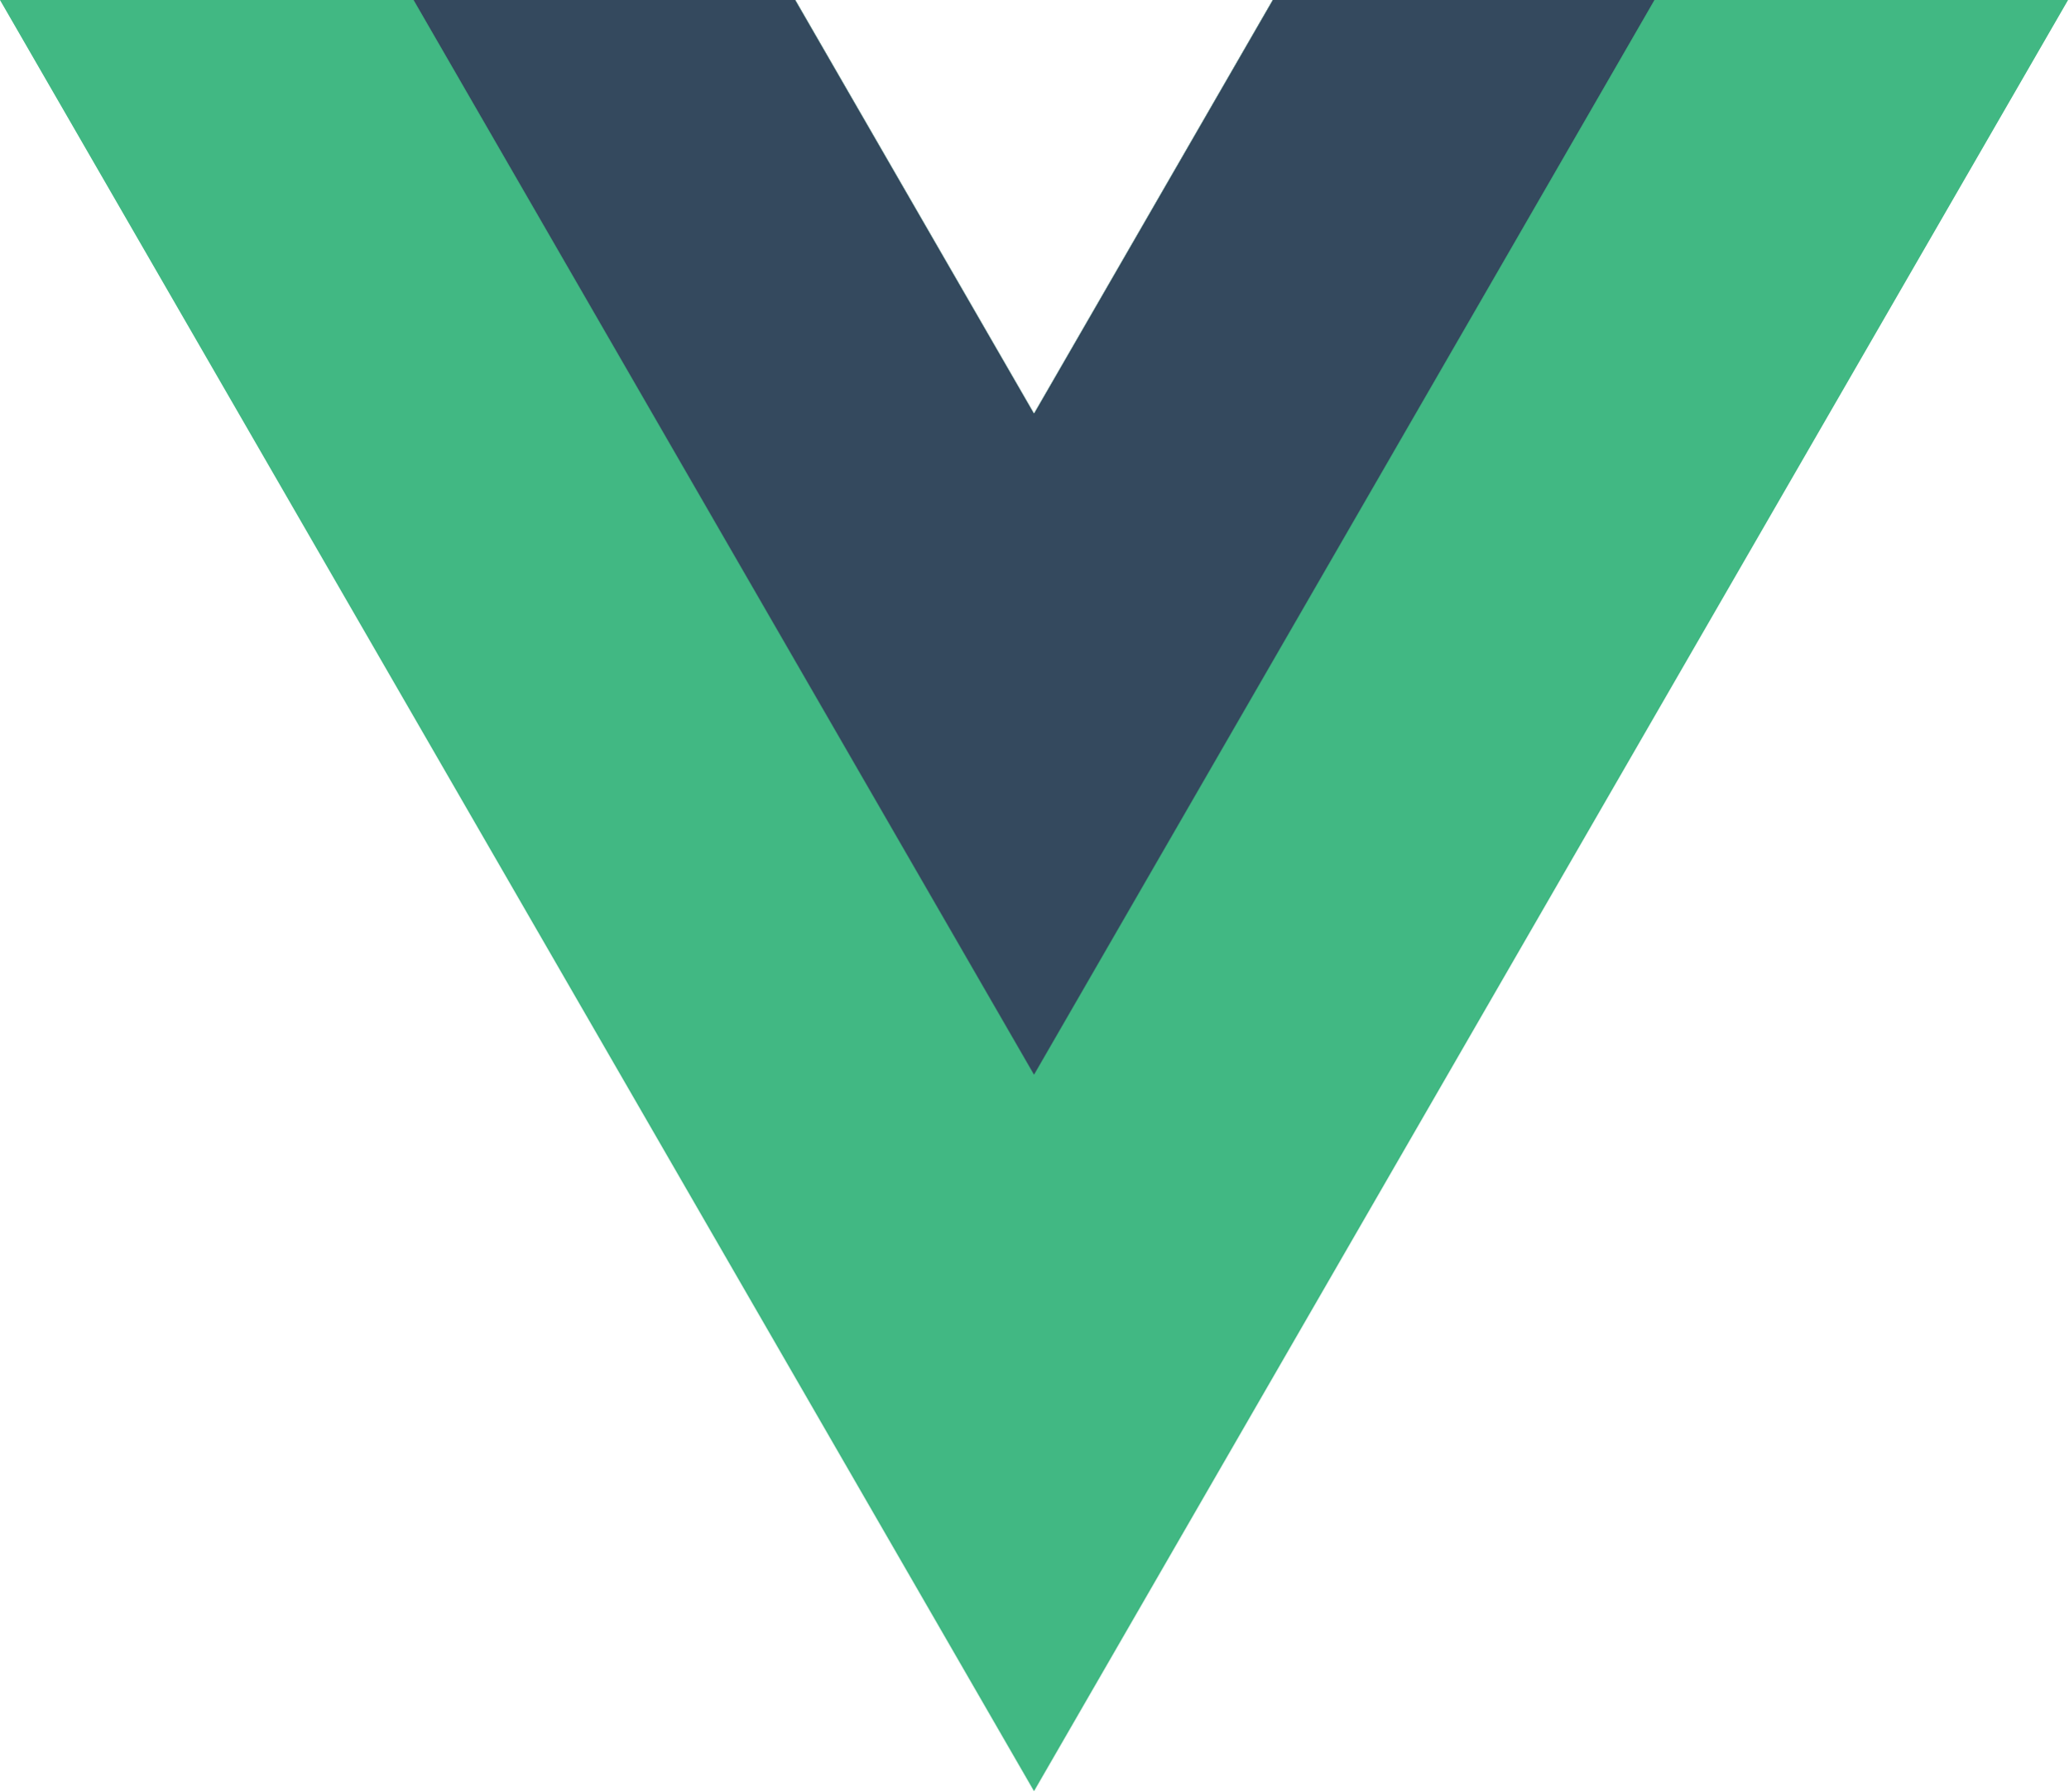
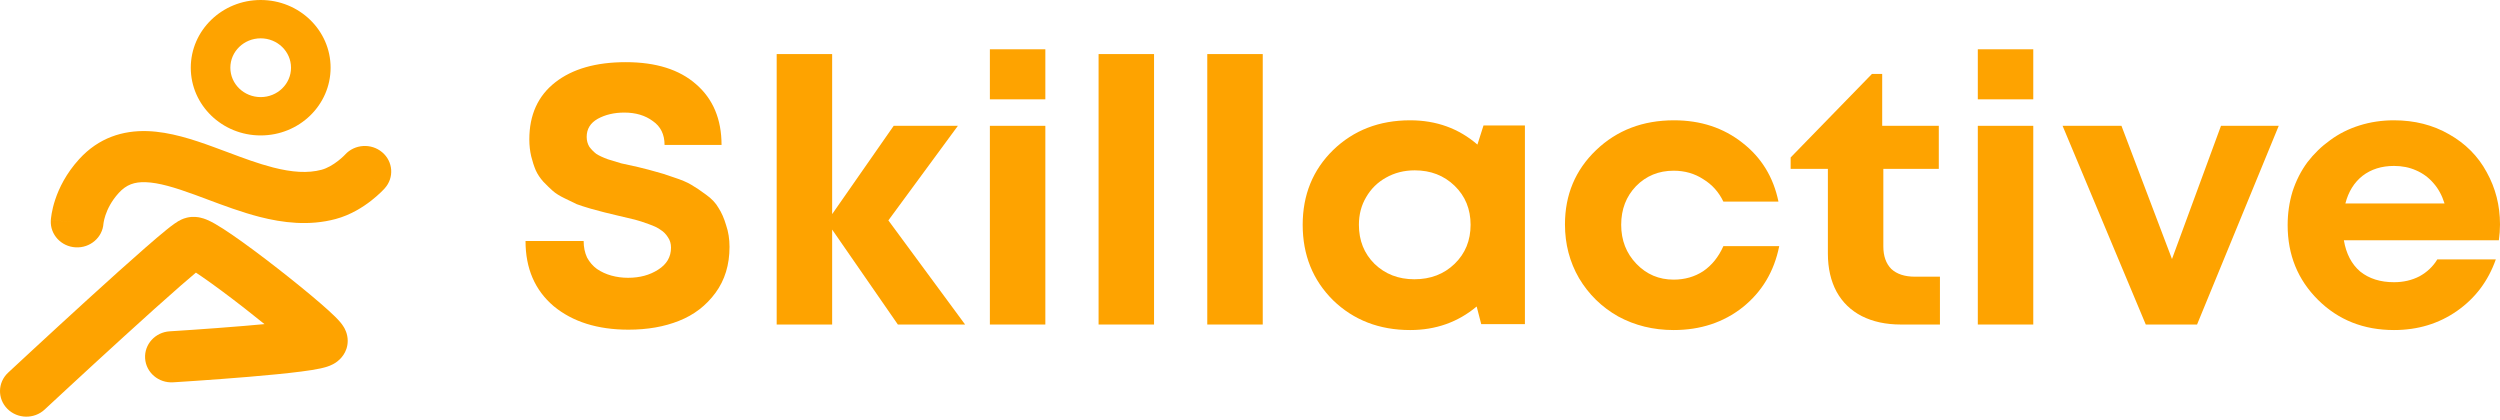
- <svg xmlns="http://www.w3.org/2000/svg" viewBox="0 0 261.76 226.69">
-   <path d="M161.096.001l-30.225 52.351L100.647.001H-.005l130.877 226.688L261.749.001z" fill="#41b883" />
-   <path d="M161.096.001l-30.225 52.351L100.647.001H52.346l78.526 136.01L209.398.001z" fill="#34495e" />
+ <svg xmlns="http://www.w3.org/2000/svg" width="411" height="69" viewBox="0 0 411 69" fill="none">
+   <path d="M103.321 54.198C98.241 54.198 94.14 52.908 91.017 50.327C87.936 47.705 86.396 44.136 86.396 39.619H95.951C95.951 40.628 96.138 41.535 96.513 42.342C96.93 43.108 97.471 43.733 98.137 44.217C98.845 44.701 99.636 45.064 100.51 45.306C101.385 45.548 102.301 45.669 103.258 45.669C105.173 45.669 106.818 45.225 108.192 44.338C109.608 43.451 110.315 42.241 110.315 40.708C110.315 40.063 110.149 39.498 109.816 39.014C109.483 38.49 109.087 38.087 108.629 37.805C108.213 37.482 107.547 37.159 106.631 36.837C105.756 36.514 105.007 36.272 104.382 36.111C103.758 35.95 102.821 35.728 101.572 35.445C100.573 35.203 99.823 35.022 99.324 34.901C98.824 34.78 98.075 34.578 97.075 34.296C96.118 34.014 95.368 33.772 94.827 33.57C94.327 33.328 93.661 33.005 92.829 32.602C91.996 32.199 91.35 31.796 90.892 31.392C90.434 30.989 89.914 30.485 89.331 29.88C88.79 29.275 88.373 28.65 88.082 28.005C87.79 27.319 87.541 26.553 87.332 25.706C87.124 24.819 87.02 23.891 87.02 22.923C87.02 18.89 88.436 15.765 91.267 13.547C94.098 11.329 97.971 10.22 102.883 10.22C107.838 10.22 111.689 11.43 114.437 13.85C117.227 16.269 118.622 19.596 118.622 23.831H109.254C109.254 22.097 108.608 20.786 107.318 19.899C106.069 18.971 104.507 18.507 102.634 18.507C100.968 18.507 99.511 18.85 98.262 19.536C97.055 20.221 96.451 21.209 96.451 22.5C96.451 23.105 96.597 23.649 96.888 24.133C97.221 24.577 97.596 24.96 98.012 25.283C98.428 25.565 99.074 25.867 99.948 26.19C100.823 26.472 101.551 26.694 102.134 26.855C102.759 26.976 103.675 27.178 104.882 27.46C106.214 27.783 107.214 28.045 107.88 28.247C108.546 28.408 109.504 28.71 110.753 29.154C112.002 29.557 112.959 29.961 113.625 30.364C114.333 30.767 115.145 31.312 116.061 31.997C116.977 32.643 117.664 33.368 118.122 34.175C118.622 34.941 119.038 35.889 119.371 37.018C119.746 38.107 119.933 39.297 119.933 40.587C119.933 43.531 119.163 46.052 117.623 48.149C116.082 50.246 114.083 51.778 111.627 52.746C109.212 53.714 106.443 54.198 103.321 54.198Z" fill="#FEA300" />
+   <path d="M158.663 53.351H147.609L136.805 37.744V53.351H127.686V8.889H136.805V35.203L146.922 20.685H157.477L146.048 36.232L158.663 53.351Z" fill="#FEA300" />
+   <path d="M162.736 16.33V8.103H171.855V16.33H162.736ZM162.736 53.351V20.685H171.855V53.351H162.736Z" fill="#FEA300" />
+   <path d="M180.606 53.351V8.889H189.725V53.351H180.606Z" fill="#FEA300" />
+   <path d="M198.476 53.351V8.889H207.595V53.351H198.476Z" fill="#FEA300" />
+   <path d="M243.888 20.625H250.696V53.291H243.514L242.764 50.387C239.683 52.968 236.04 54.259 231.835 54.259C226.755 54.259 222.529 52.625 219.157 49.359C215.826 46.052 214.161 41.918 214.161 36.958C214.161 32.038 215.826 27.944 219.157 24.678C222.529 21.411 226.755 19.778 231.835 19.778C236.123 19.778 239.808 21.109 242.889 23.77L243.888 20.625ZM225.964 43.37C227.713 45.064 229.899 45.911 232.522 45.911C235.187 45.911 237.393 45.064 239.142 43.37C240.891 41.676 241.765 39.539 241.765 36.958C241.765 34.377 240.891 32.239 239.142 30.546C237.393 28.852 235.207 28.005 232.584 28.005C230.836 28.005 229.254 28.408 227.838 29.215C226.464 29.981 225.381 31.05 224.59 32.421C223.799 33.752 223.404 35.264 223.404 36.958C223.404 39.539 224.257 41.676 225.964 43.37Z" fill="#FEA300" />
+   <path d="M275.142 54.259C271.811 54.259 268.772 53.513 266.024 52.02C263.318 50.488 261.173 48.391 259.591 45.729C258.051 43.068 257.28 40.123 257.28 36.897C257.28 32.017 258.987 27.944 262.402 24.678C265.816 21.411 270.083 19.778 275.205 19.778C279.576 19.778 283.323 21.008 286.446 23.468C289.569 25.887 291.547 29.114 292.379 33.147H283.323C282.574 31.574 281.471 30.344 280.013 29.457C278.598 28.529 276.974 28.065 275.142 28.065C272.686 28.065 270.625 28.912 268.959 30.606C267.335 32.3 266.523 34.417 266.523 36.958C266.523 39.498 267.356 41.636 269.022 43.37C270.687 45.104 272.727 45.971 275.142 45.971C276.974 45.971 278.598 45.507 280.013 44.58C281.429 43.612 282.532 42.241 283.323 40.466H292.504C291.671 44.62 289.673 47.967 286.509 50.508C283.344 53.008 279.555 54.259 275.142 54.259Z" fill="#FEA300" />
+   <path d="M314.804 45.487H318.926V53.351H312.494C310.037 53.351 307.893 52.888 306.061 51.96C304.271 51.032 302.897 49.702 301.939 47.967C300.981 46.193 300.503 44.096 300.503 41.676V27.763H294.382V25.887L307.747 12.156H309.433V20.685H318.739V27.763H309.621V40.527C309.621 42.1 310.058 43.33 310.932 44.217C311.848 45.064 313.139 45.487 314.804 45.487Z" fill="#FEA300" />
+   <path d="M325.152 16.33V8.103H334.27V16.33H325.152ZM325.152 53.351V20.685H334.27V53.351H325.152Z" fill="#FEA300" />
+   <path d="M365.131 20.685H374.624L361.196 53.351H352.765L339.088 20.685H348.768L357.074 42.584L365.131 20.685Z" fill="#FEA300" />
+   <path d="M411 36.897C411 37.744 410.938 38.611 410.813 39.498H385.332C385.706 41.717 386.602 43.43 388.017 44.64C389.474 45.81 391.327 46.395 393.575 46.395C395.116 46.395 396.511 46.072 397.76 45.427C399.009 44.741 399.987 43.814 400.695 42.644H410.313C409.064 46.193 406.941 49.016 403.943 51.113C400.945 53.21 397.489 54.259 393.575 54.259C388.579 54.259 384.416 52.605 381.085 49.298C377.754 45.991 376.089 41.898 376.089 37.018C376.089 35.082 376.359 33.227 376.9 31.453C377.483 29.678 378.295 28.085 379.336 26.674C380.419 25.262 381.668 24.053 383.083 23.044C384.499 21.996 386.102 21.189 387.892 20.625C389.683 20.06 391.577 19.778 393.575 19.778C396.948 19.778 399.967 20.544 402.631 22.076C405.338 23.609 407.399 25.686 408.814 28.307C410.271 30.929 411 33.792 411 36.897ZM393.575 27.279C391.535 27.279 389.807 27.823 388.392 28.912C387.018 30.001 386.081 31.513 385.581 33.449H401.882C401.465 32.118 400.862 31.009 400.071 30.122C399.28 29.195 398.322 28.489 397.198 28.005C396.115 27.521 394.908 27.279 393.575 27.279Z" fill="#FEA300" />
+   <path fill-rule="evenodd" clip-rule="evenodd" d="M42.858 22.265C49.205 22.265 54.351 17.281 54.351 11.132C54.351 4.984 49.205 0 42.858 0C36.51 0 31.364 4.984 31.364 11.132C31.364 17.281 36.51 22.265 42.858 22.265ZM42.858 15.963C45.612 15.963 47.845 13.8 47.845 11.132C47.845 8.464 45.612 6.301 42.858 6.301C40.103 6.301 37.87 8.464 37.87 11.132C37.87 13.8 40.103 15.963 42.858 15.963Z" fill="#FEA300" />
+   <path d="M32.208 44.818C31.513 45.397 30.67 46.12 29.709 46.959C27.098 49.237 23.747 52.256 20.424 55.282C17.106 58.303 13.835 61.315 11.393 63.573C10.172 64.701 9.159 65.64 8.451 66.297C8.097 66.626 7.82 66.884 7.631 67.059L7.344 67.326L7.343 67.327C7.343 67.327 7.343 67.327 4.714 64.679L7.343 67.327C5.617 68.935 2.871 68.883 1.211 67.211C-0.449 65.539 -0.396 62.879 1.331 61.271L4.068 64.028C1.331 61.271 1.331 61.271 1.331 61.271L1.624 60.999C1.814 60.822 2.094 60.562 2.449 60.232C3.161 59.571 4.178 58.628 5.404 57.495C7.856 55.229 11.143 52.201 14.482 49.16C17.817 46.123 21.222 43.056 23.903 40.717C25.238 39.551 26.426 38.538 27.348 37.793C27.804 37.425 28.241 37.084 28.623 36.812C28.811 36.679 29.038 36.523 29.281 36.38L29.294 36.372C29.438 36.286 29.997 35.953 30.733 35.779C31.744 35.541 32.586 35.701 32.913 35.772C33.329 35.862 33.681 35.99 33.924 36.088C34.416 36.286 34.9 36.541 35.312 36.775C36.161 37.255 37.174 37.914 38.235 38.645C40.382 40.122 43.04 42.105 45.609 44.107C48.181 46.111 50.725 48.179 52.645 49.837C53.597 50.659 54.447 51.424 55.083 52.051C55.391 52.356 55.724 52.701 56.007 53.047C56.143 53.213 56.344 53.472 56.532 53.789L56.541 53.804C56.649 53.985 57.164 54.846 57.164 56.028C57.164 58.009 55.842 59.125 55.456 59.422C54.953 59.81 54.462 60.022 54.221 60.12C53.693 60.334 53.139 60.47 52.734 60.56C51.861 60.753 50.739 60.925 49.552 61.078C47.138 61.392 43.976 61.692 40.88 61.952C37.769 62.213 34.665 62.438 32.342 62.597C31.179 62.677 30.21 62.741 29.531 62.784C29.191 62.806 28.924 62.823 28.741 62.834L28.458 62.852C28.458 62.852 28.457 62.852 28.185 58.66L28.457 62.852C26.067 62.998 24.007 61.239 23.856 58.924C23.706 56.608 25.521 54.613 27.912 54.467L28.078 57.023C27.912 54.467 27.912 54.467 27.912 54.467L27.913 54.467L28.182 54.45C28.36 54.439 28.622 54.423 28.956 54.401C29.625 54.358 30.581 54.295 31.728 54.217C34.026 54.059 37.082 53.837 40.132 53.581C41.27 53.486 42.4 53.386 43.483 53.284C42.431 52.43 41.309 51.539 40.172 50.654C37.674 48.707 35.164 46.837 33.212 45.494C32.847 45.243 32.512 45.017 32.208 44.818Z" fill="#FEA300" />
+   <path d="M19.513 31.73C20.782 30.337 22.116 29.892 23.944 29.952C26.076 30.022 28.665 30.791 32.013 32.012C32.666 32.251 33.351 32.507 34.06 32.773L34.061 32.774C36.724 33.772 39.727 34.898 42.681 35.656C46.497 36.635 50.811 37.174 55.173 36.008C57.671 35.34 59.692 34.024 60.993 33.014C61.666 32.491 62.206 32.004 62.586 31.638C62.777 31.454 62.931 31.299 63.043 31.181C63.1 31.123 63.146 31.073 63.182 31.034C63.2 31.015 63.215 30.998 63.228 30.984L63.245 30.965L63.252 30.957L63.255 30.954L63.257 30.952C63.258 30.951 63.258 30.951 60.162 28.35L63.258 30.95C64.828 29.198 64.632 26.544 62.823 25.024C61.019 23.51 58.293 23.692 56.721 25.428C56.718 25.432 56.712 25.438 56.703 25.447C56.699 25.452 56.694 25.457 56.687 25.464C56.647 25.506 56.575 25.58 56.474 25.677C56.269 25.874 55.958 26.155 55.568 26.458C54.741 27.1 53.781 27.664 52.866 27.909C50.599 28.515 48.002 28.329 44.901 27.534C42.458 26.907 40.056 26.008 37.462 25.037C36.684 24.746 35.889 24.448 35.07 24.15C31.76 22.942 27.957 21.677 24.238 21.555C20.215 21.423 16.238 22.627 13.009 26.171C10.858 28.532 9.701 30.95 9.082 32.804C8.773 33.732 8.595 34.527 8.492 35.119C8.44 35.416 8.408 35.663 8.387 35.854C8.376 35.949 8.369 36.03 8.363 36.096C8.361 36.129 8.358 36.159 8.357 36.184L8.354 36.219L8.354 36.234L8.353 36.242L8.353 36.245C8.353 36.247 8.353 36.248 12.684 36.47L8.353 36.248C8.226 38.565 10.063 40.543 12.455 40.665C14.826 40.786 16.853 39.039 17.011 36.752L17.012 36.743C17.016 36.71 17.025 36.631 17.046 36.511C17.088 36.271 17.172 35.879 17.336 35.389C17.663 34.408 18.296 33.066 19.513 31.73Z" fill="#FEA300" />
</svg>
